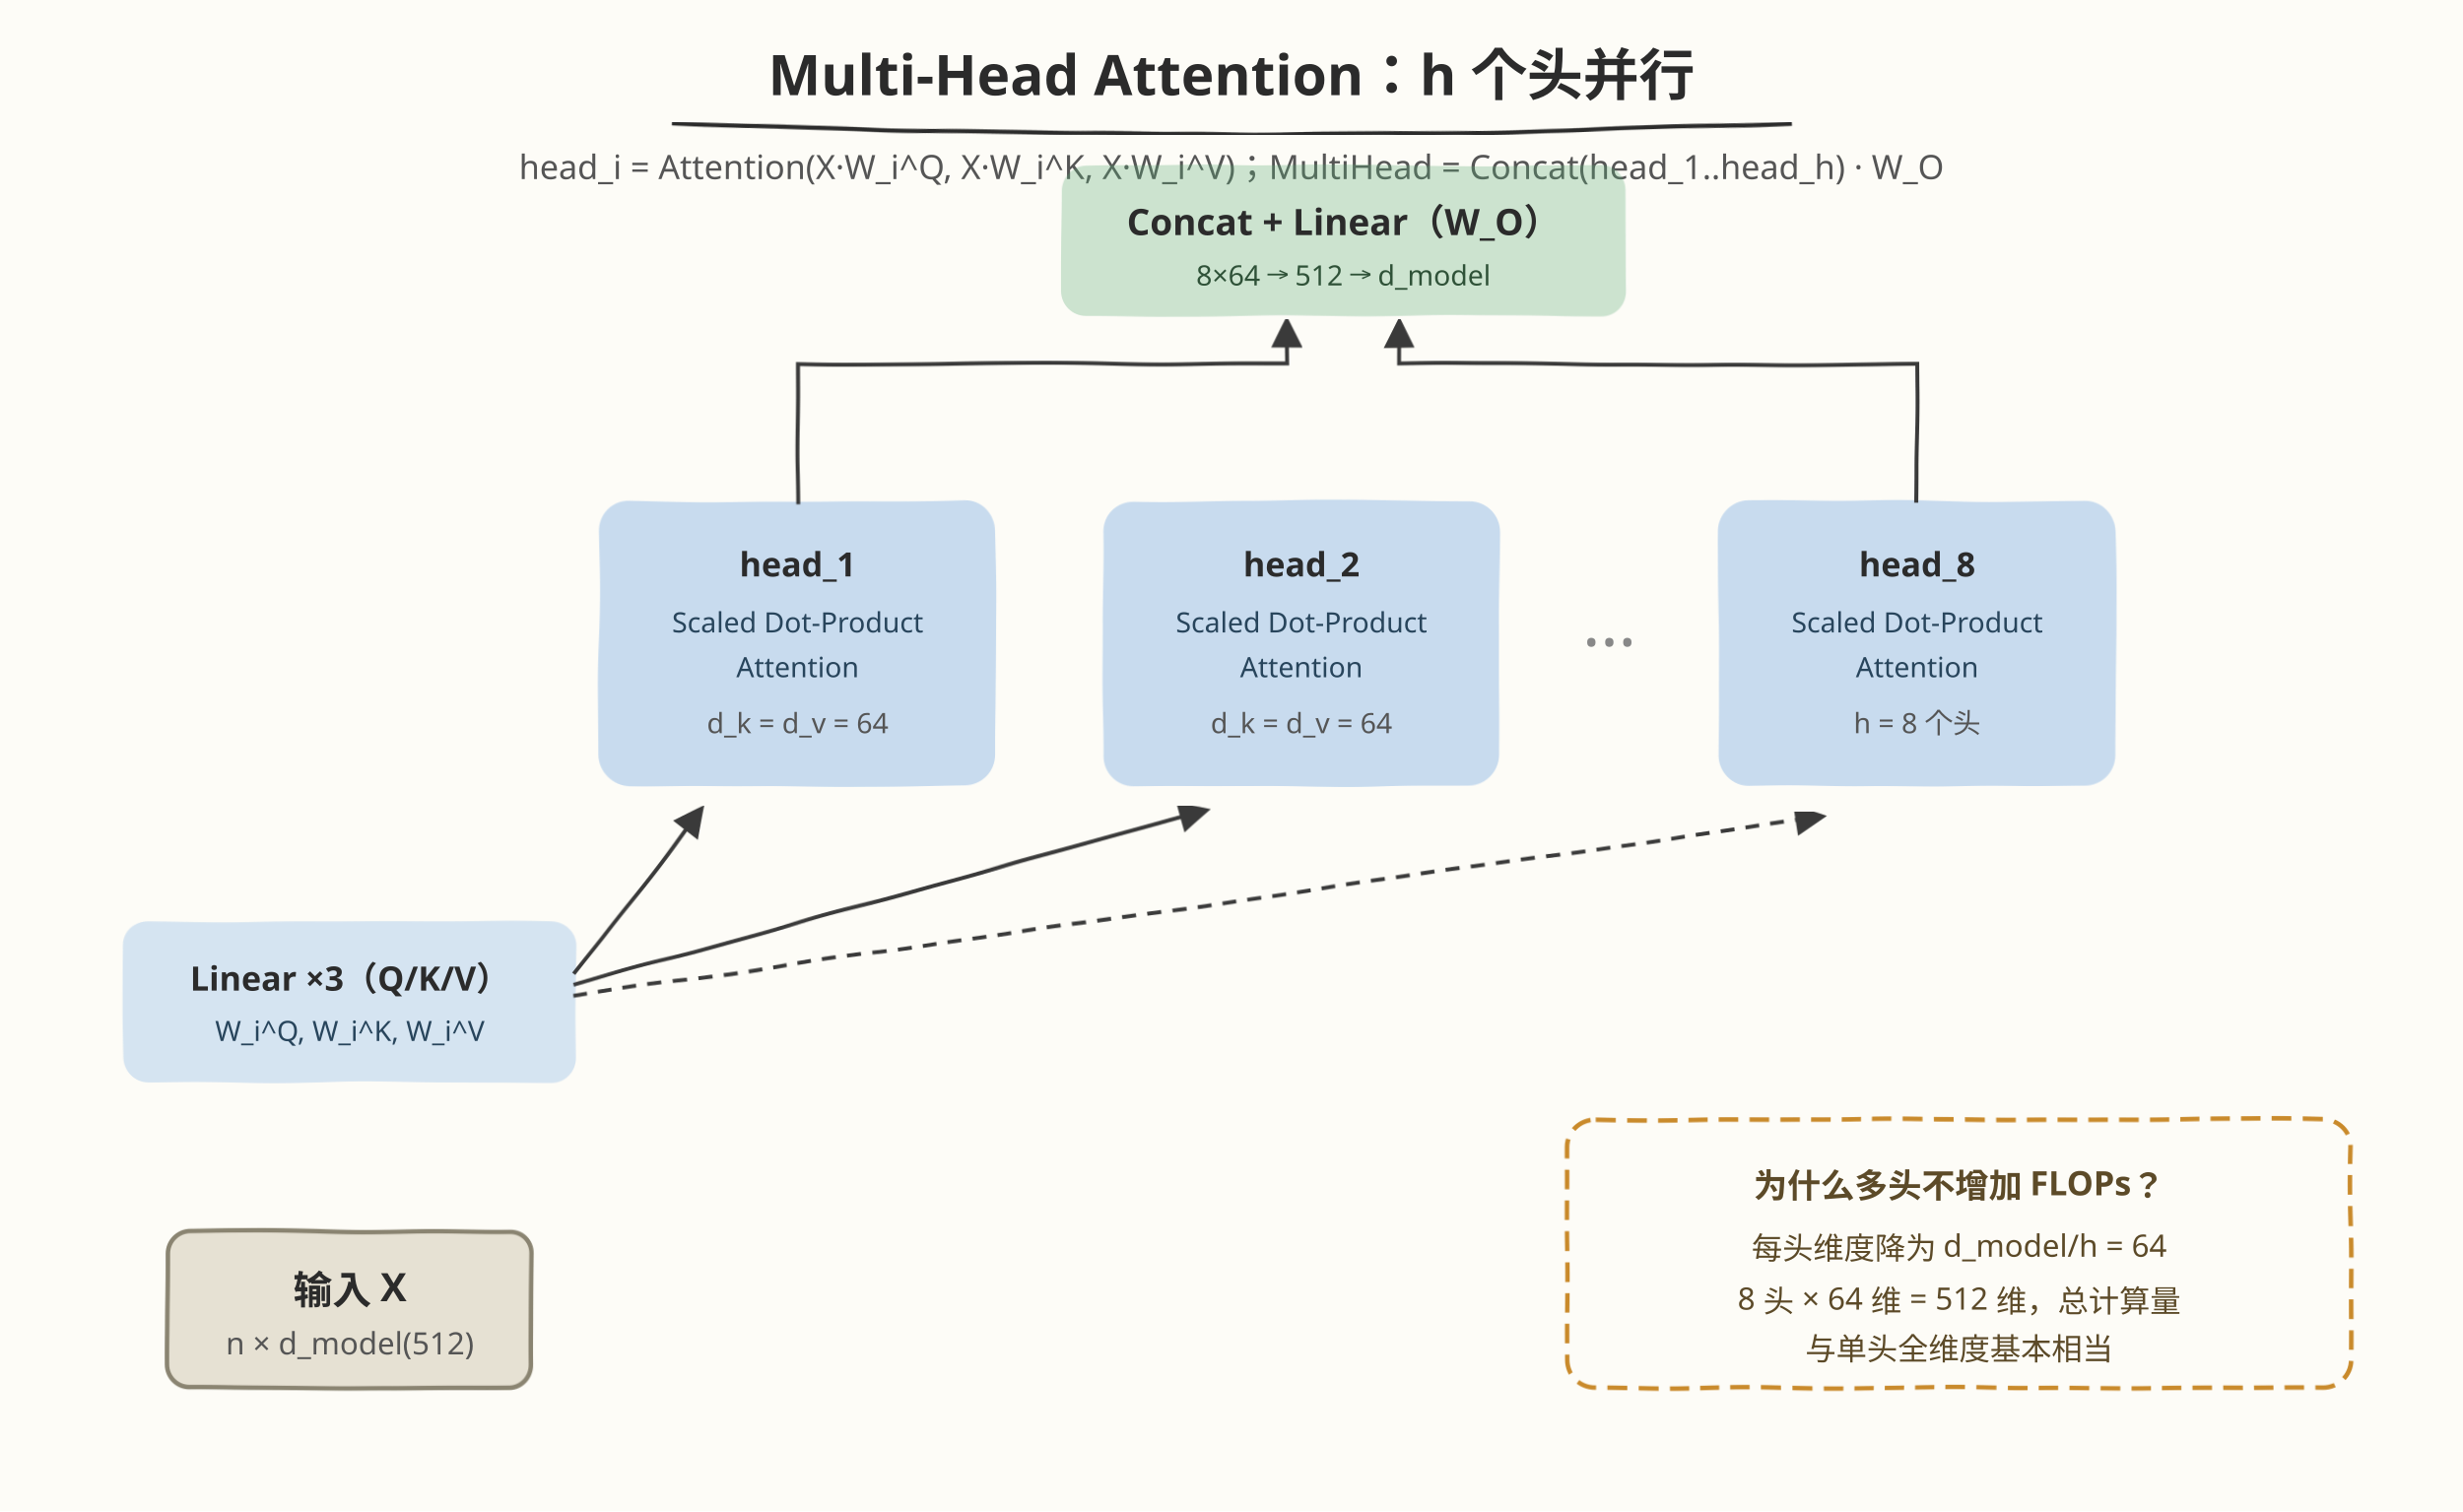
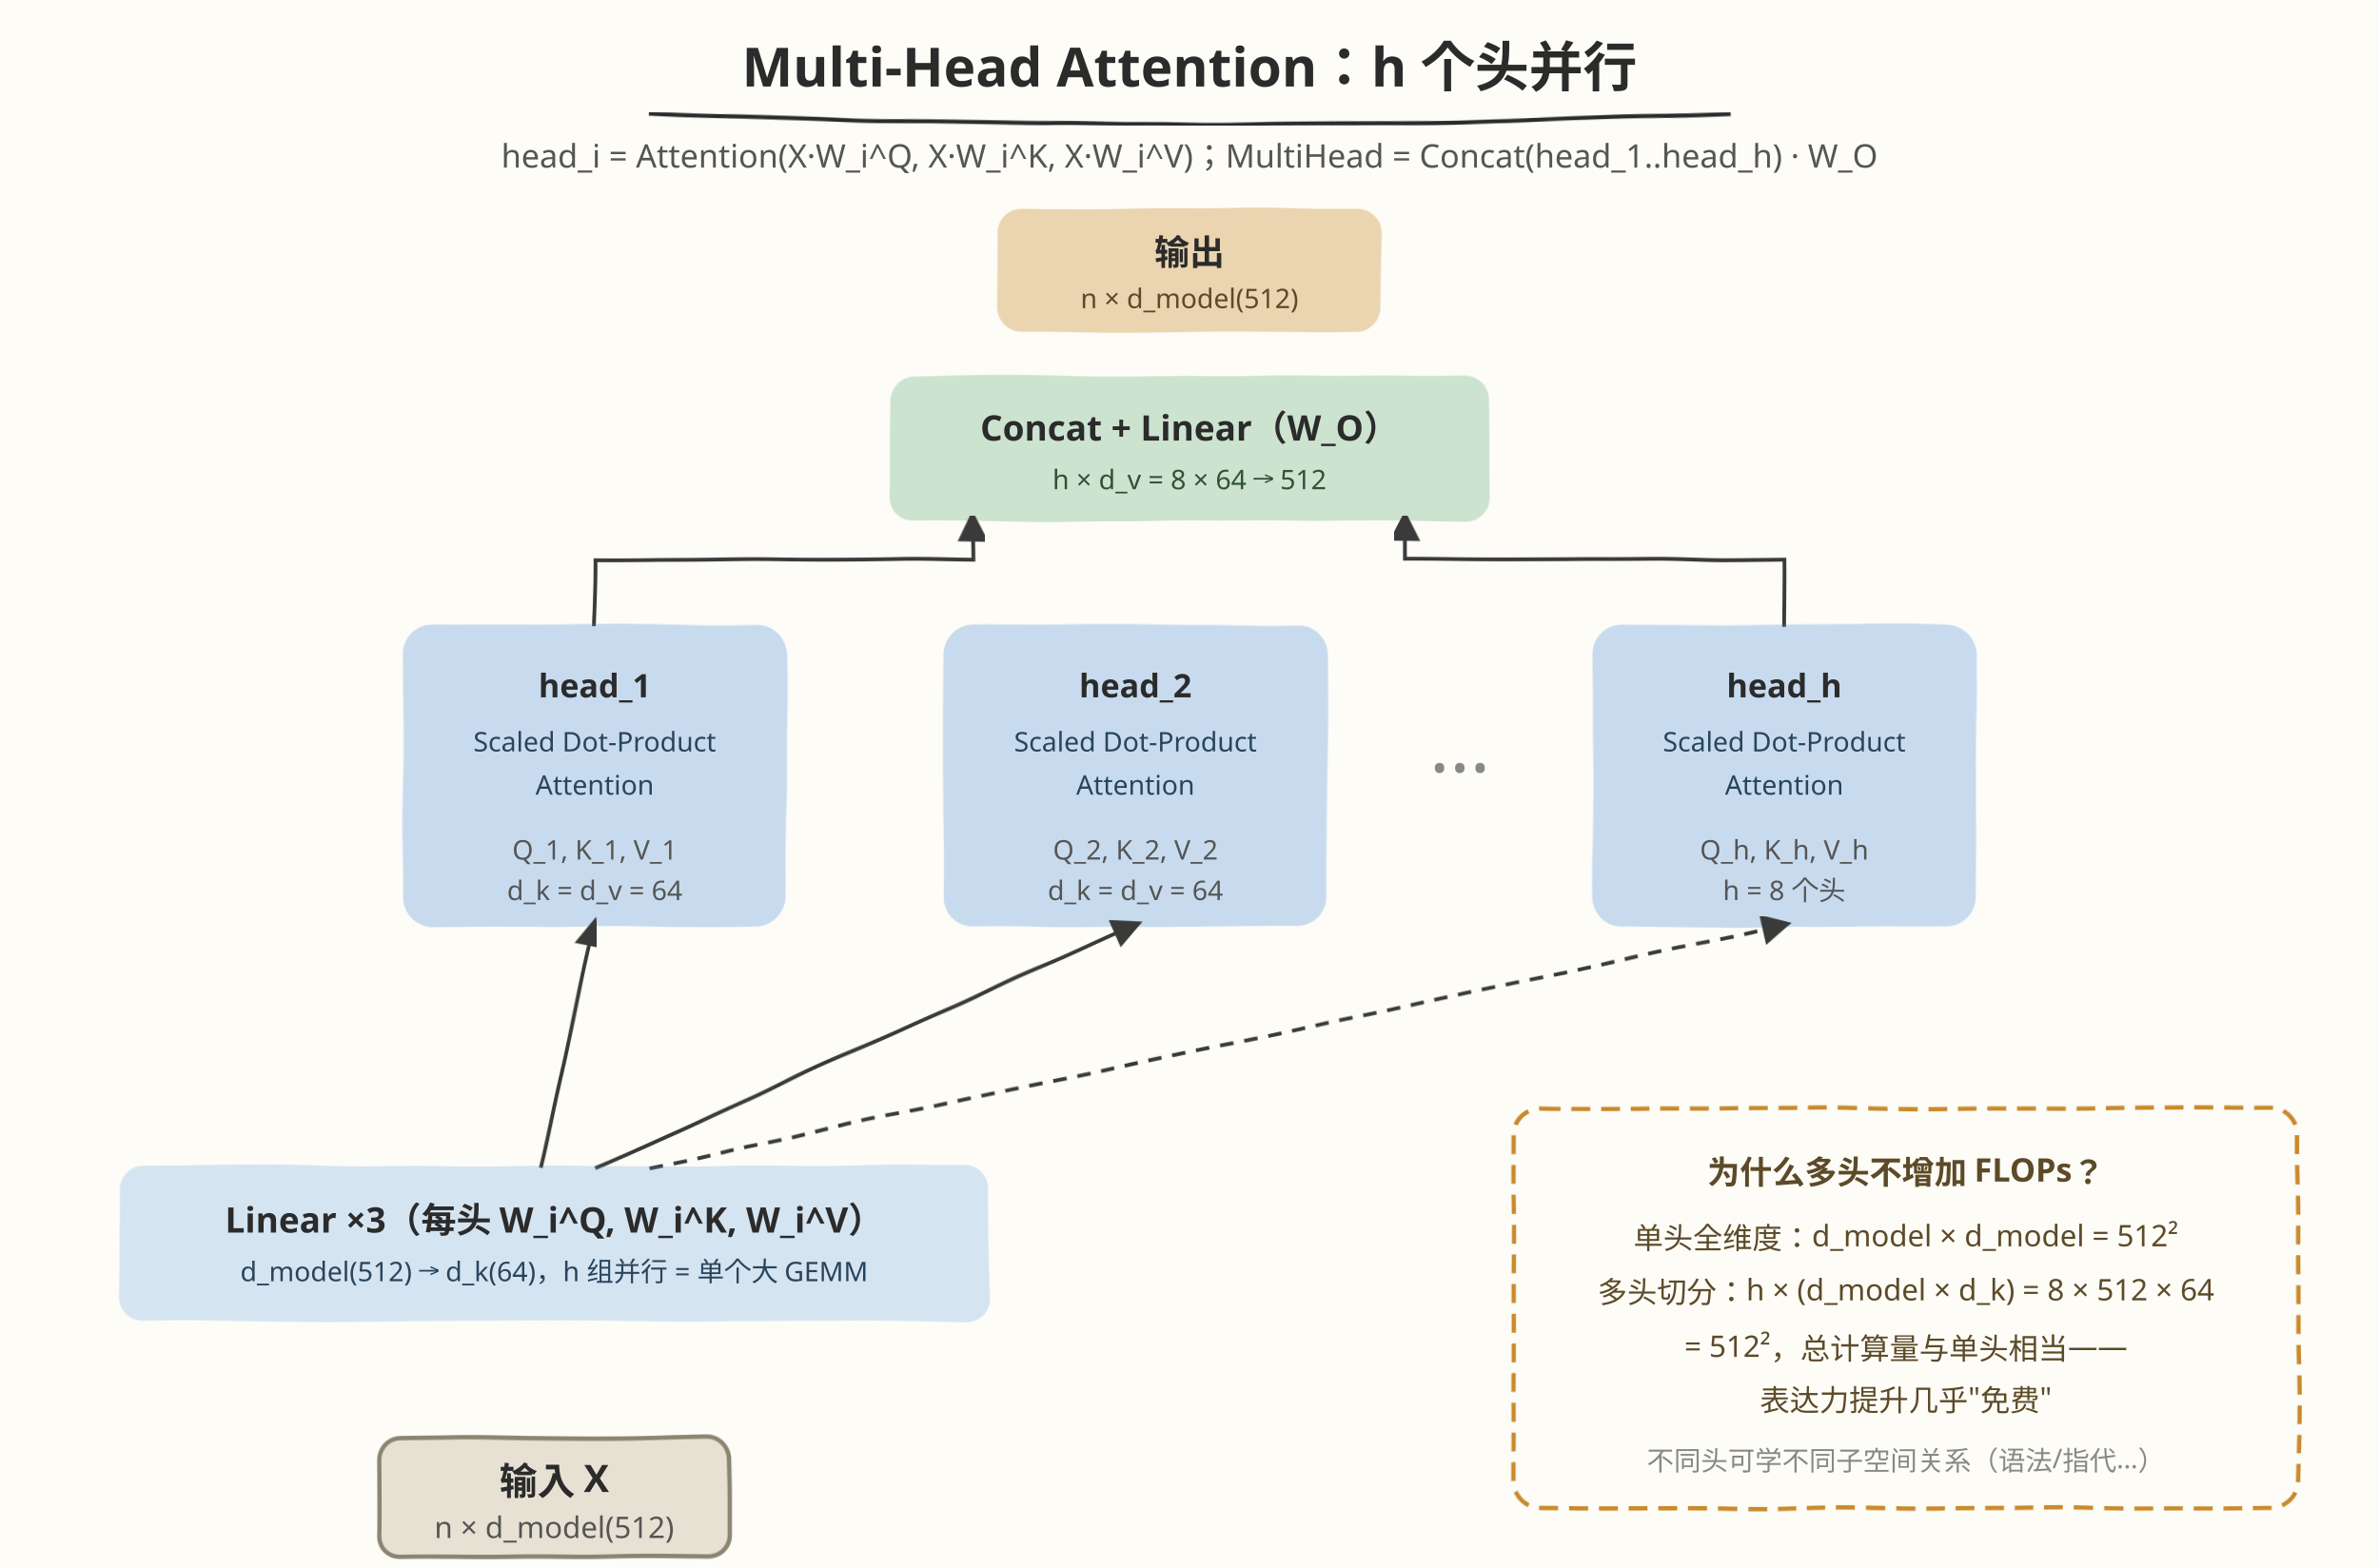
- <svg xmlns="http://www.w3.org/2000/svg" width="880" height="540" viewBox="0 0 880 540" font-family="'Comic Sans MS','Marker Felt','Segoe UI',cursive">
+ <svg xmlns="http://www.w3.org/2000/svg" width="880" height="580" viewBox="0 0 880 580" font-family="'Comic Sans MS','Kaiti SC','Marker Felt','Segoe UI',cursive">
  <defs>
    <filter id="sk" x="-3%" y="-3%" width="106%" height="106%">
      <feTurbulence type="fractalNoise" baseFrequency="0.018" numOctaves="2" seed="29" result="n" />
      <feDisplacementMap in="SourceGraphic" in2="n" scale="1.8" />
    </filter>
    <marker id="ar" markerWidth="8" markerHeight="8" refX="6" refY="4" orient="auto">
      <path d="M0,0 L8,4 L0,8 z" fill="#3a3a3a" />
    </marker>
  </defs>
-   <rect width="880" height="540" fill="#fdfcf7" />
-   <text x="440" y="34" text-anchor="middle" font-size="20" font-weight="bold" fill="#2b2b2b">Multi-Head Attention：h 个头并行</text>
-   <path d="M 240 44 Q 440 52 640 44" stroke="#2b2b2b" stroke-width="1.5" fill="none" filter="url(#sk)" />
-   <text x="440" y="64" text-anchor="middle" font-size="12" fill="#555">head_i = Attention(X·W_i^Q, X·W_i^K, X·W_i^V)；MultiHead = Concat(head_1..head_h) · W_O</text>
+   <rect width="880" height="580" fill="#fdfcf7" />
+   <text x="440" y="32" text-anchor="middle" font-size="20" font-weight="bold" fill="#2b2b2b">Multi-Head Attention：h 个头并行</text>
+   <path d="M 240 42 Q 440 50 640 42" stroke="#2b2b2b" stroke-width="1.5" fill="none" filter="url(#sk)" />
+   <text x="440" y="62" text-anchor="middle" font-size="12" fill="#555">head_i = Attention(X·W_i^Q, X·W_i^K, X·W_i^V)；MultiHead = Concat(head_1..head_h) · W_O</text>
  <g filter="url(#sk)">
-     <rect x="60" y="440" width="130" height="56" rx="8" fill="#e6e1d3" stroke="#8a8471" stroke-width="1.6" />
+     <rect x="370" y="78" width="140" height="44" rx="8" fill="#c98a2b" opacity="0.35" stroke="#c98a2b" stroke-width="1.8" />
  </g>
-   <text x="125" y="466" text-anchor="middle" font-size="14" font-weight="bold" fill="#2b2b2b">输入 X</text>
-   <text x="125" y="484" text-anchor="middle" font-size="11" fill="#555">n × d_model(512)</text>
-   <path d="M 125 440 L 125 392" stroke="#3a3a3a" stroke-width="1.6" marker-end="url(#ar)" filter="url(#sk)" />
+   <text x="440" y="98" text-anchor="middle" font-size="13" font-weight="bold" fill="#2b2b2b">输出</text>
+   <text x="440" y="114" text-anchor="middle" font-size="10" fill="#5c4a28">n × d_model(512)</text>
+   <path d="M 440 122 L 440 138" stroke="#3a3a3a" stroke-width="1.6" marker-end="url(#ar)" filter="url(#sk)" />
  <g filter="url(#sk)">
-     <rect x="45" y="330" width="160" height="56" rx="8" fill="#4a8edb" opacity="0.22" stroke="#4a8edb" stroke-width="1.6" />
+     <rect x="330" y="140" width="220" height="52" rx="8" fill="#57a773" opacity="0.30" stroke="#57a773" stroke-width="1.8" />
  </g>
-   <text x="125" y="354" text-anchor="middle" font-size="12" font-weight="bold" fill="#2b2b2b">Linear ×3（Q/K/V）</text>
-   <text x="125" y="372" text-anchor="middle" font-size="10" fill="#28455c">W_i^Q, W_i^K, W_i^V</text>
-   <path d="M 205 348 L 250 290" stroke="#3a3a3a" stroke-width="1.4" marker-end="url(#ar)" filter="url(#sk)" />
-   <path d="M 205 352 L 430 290" stroke="#3a3a3a" stroke-width="1.4" marker-end="url(#ar)" filter="url(#sk)" />
-   <path d="M 205 356 L 650 292" stroke="#3a3a3a" stroke-width="1.4" stroke-dasharray="5 4" marker-end="url(#ar)" filter="url(#sk)" />
+   <text x="440" y="163" text-anchor="middle" font-size="13" font-weight="bold" fill="#2b2b2b">Concat + Linear（W_O）</text>
+   <text x="440" y="181" text-anchor="middle" font-size="10" fill="#2f5238">h × d_v = 8 × 64 → 512</text>
+   <path d="M 220 232 L 220 207 L 360 207 L 360 192" stroke="#3a3a3a" stroke-width="1.4" fill="none" marker-end="url(#ar)" filter="url(#sk)" />
+   <path d="M 420 232 L 420 192" stroke="#3a3a3a" stroke-width="1.4" fill="none" marker-end="url(#ar)" filter="url(#sk)" />
+   <path d="M 660 232 L 660 207 L 520 207 L 520 192" stroke="#3a3a3a" stroke-width="1.4" fill="none" marker-end="url(#ar)" filter="url(#sk)" />
  <g filter="url(#sk)">
-     <rect x="215" y="180" width="140" height="100" rx="10" fill="#4a8edb" opacity="0.30" stroke="#4a8edb" stroke-width="1.8" />
+     <rect x="150" y="232" width="140" height="110" rx="10" fill="#4a8edb" opacity="0.30" stroke="#4a8edb" stroke-width="1.8" />
  </g>
-   <text x="285" y="206" text-anchor="middle" font-size="12" font-weight="bold" fill="#2b2b2b">head_1</text>
-   <text x="285" y="226" text-anchor="middle" font-size="10" fill="#28455c">Scaled Dot-Product</text>
-   <text x="285" y="242" text-anchor="middle" font-size="10" fill="#28455c">Attention</text>
-   <text x="285" y="262" text-anchor="middle" font-size="10" fill="#555">d_k = d_v = 64</text>
+   <text x="220" y="258" text-anchor="middle" font-size="12" font-weight="bold" fill="#2b2b2b">head_1</text>
+   <text x="220" y="278" text-anchor="middle" font-size="10" fill="#28455c">Scaled Dot-Product</text>
+   <text x="220" y="294" text-anchor="middle" font-size="10" fill="#28455c">Attention</text>
+   <text x="220" y="318" text-anchor="middle" font-size="10" fill="#555">Q_1, K_1, V_1</text>
+   <text x="220" y="333" text-anchor="middle" font-size="10" fill="#555">d_k = d_v = 64</text>
  <g filter="url(#sk)">
-     <rect x="395" y="180" width="140" height="100" rx="10" fill="#4a8edb" opacity="0.30" stroke="#4a8edb" stroke-width="1.8" />
+     <rect x="350" y="232" width="140" height="110" rx="10" fill="#4a8edb" opacity="0.30" stroke="#4a8edb" stroke-width="1.8" />
  </g>
-   <text x="465" y="206" text-anchor="middle" font-size="12" font-weight="bold" fill="#2b2b2b">head_2</text>
-   <text x="465" y="226" text-anchor="middle" font-size="10" fill="#28455c">Scaled Dot-Product</text>
-   <text x="465" y="242" text-anchor="middle" font-size="10" fill="#28455c">Attention</text>
-   <text x="465" y="262" text-anchor="middle" font-size="10" fill="#555">d_k = d_v = 64</text>
-   <text x="575" y="238" text-anchor="middle" font-size="24" fill="#888">···</text>
+   <text x="420" y="258" text-anchor="middle" font-size="12" font-weight="bold" fill="#2b2b2b">head_2</text>
+   <text x="420" y="278" text-anchor="middle" font-size="10" fill="#28455c">Scaled Dot-Product</text>
+   <text x="420" y="294" text-anchor="middle" font-size="10" fill="#28455c">Attention</text>
+   <text x="420" y="318" text-anchor="middle" font-size="10" fill="#555">Q_2, K_2, V_2</text>
+   <text x="420" y="333" text-anchor="middle" font-size="10" fill="#555">d_k = d_v = 64</text>
+   <text x="540" y="294" text-anchor="middle" font-size="28" fill="#888">···</text>
  <g filter="url(#sk)">
-     <rect x="615" y="180" width="140" height="100" rx="10" fill="#4a8edb" opacity="0.30" stroke="#4a8edb" stroke-width="1.8" />
+     <rect x="590" y="232" width="140" height="110" rx="10" fill="#4a8edb" opacity="0.30" stroke="#4a8edb" stroke-width="1.8" />
  </g>
-   <text x="685" y="206" text-anchor="middle" font-size="12" font-weight="bold" fill="#2b2b2b">head_8</text>
-   <text x="685" y="226" text-anchor="middle" font-size="10" fill="#28455c">Scaled Dot-Product</text>
-   <text x="685" y="242" text-anchor="middle" font-size="10" fill="#28455c">Attention</text>
-   <text x="685" y="262" text-anchor="middle" font-size="10" fill="#555">h = 8 个头</text>
-   <path d="M 285 180 L 285 130 L 460 130 L 460 116" stroke="#3a3a3a" stroke-width="1.4" fill="none" marker-end="url(#ar)" filter="url(#sk)" />
-   <path d="M 465 180 L 465 116" stroke="#3a3a3a" stroke-width="1.4" fill="none" marker-end="url(#ar)" filter="url(#sk)" />
-   <path d="M 685 180 L 685 130 L 500 130 L 500 116" stroke="#3a3a3a" stroke-width="1.4" fill="none" marker-end="url(#ar)" filter="url(#sk)" />
+   <text x="660" y="258" text-anchor="middle" font-size="12" font-weight="bold" fill="#2b2b2b">head_h</text>
+   <text x="660" y="278" text-anchor="middle" font-size="10" fill="#28455c">Scaled Dot-Product</text>
+   <text x="660" y="294" text-anchor="middle" font-size="10" fill="#28455c">Attention</text>
+   <text x="660" y="318" text-anchor="middle" font-size="10" fill="#555">Q_h, K_h, V_h</text>
+   <text x="660" y="333" text-anchor="middle" font-size="10" fill="#555">h = 8 个头</text>
+   <path d="M 200 432 L 220 342" stroke="#3a3a3a" stroke-width="1.4" marker-end="url(#ar)" filter="url(#sk)" />
+   <path d="M 220 432 L 420 342" stroke="#3a3a3a" stroke-width="1.4" marker-end="url(#ar)" filter="url(#sk)" />
+   <path d="M 240 432 L 660 342" stroke="#3a3a3a" stroke-width="1.4" stroke-dasharray="5 4" marker-end="url(#ar)" filter="url(#sk)" />
  <g filter="url(#sk)">
-     <rect x="380" y="60" width="200" height="52" rx="8" fill="#57a773" opacity="0.30" stroke="#57a773" stroke-width="1.8" />
+     <rect x="45" y="432" width="320" height="56" rx="8" fill="#4a8edb" opacity="0.22" stroke="#4a8edb" stroke-width="1.6" />
  </g>
-   <text x="480" y="84" text-anchor="middle" font-size="13" font-weight="bold" fill="#2b2b2b">Concat + Linear（W_O）</text>
-   <text x="480" y="102" text-anchor="middle" font-size="10" fill="#2f5238">8×64 → 512 → d_model</text>
-   <path d="M 480 60 L 480 28" stroke="#3a3a3a" stroke-width="1.6" marker-end="url(#ar)" filter="url(#sk)" />
+   <text x="205" y="456" text-anchor="middle" font-size="13" font-weight="bold" fill="#2b2b2b">Linear ×3（每头 W_i^Q, W_i^K, W_i^V）</text>
+   <text x="205" y="474" text-anchor="middle" font-size="10" fill="#28455c">d_model(512) → d_k(64)，h 组并行 = 单个大 GEMM</text>
+   <path d="M 205 532 L 205 488" stroke="#3a3a3a" stroke-width="1.6" marker-end="url(#ar)" filter="url(#sk)" />
  <g filter="url(#sk)">
-     <rect x="560" y="400" width="280" height="96" rx="10" fill="none" stroke="#c98a2b" stroke-width="1.6" stroke-dasharray="7 4" />
+     <rect x="140" y="532" width="130" height="44" rx="8" fill="#e6e1d3" stroke="#8a8471" stroke-width="1.6" />
  </g>
-   <text x="700" y="428" text-anchor="middle" font-size="12" font-weight="bold" fill="#5c4a28">为什么多头不增加 FLOPs？</text>
-   <text x="700" y="450" text-anchor="middle" font-size="11" fill="#5c4a28">每头维度降为 d_model/h = 64</text>
-   <text x="700" y="468" text-anchor="middle" font-size="11" fill="#5c4a28">8 头 × 64 维 = 512 维，总计算量</text>
-   <text x="700" y="486" text-anchor="middle" font-size="11" fill="#5c4a28">与单头全维度基本相当</text>
+   <text x="205" y="553" text-anchor="middle" font-size="14" font-weight="bold" fill="#2b2b2b">输入 X</text>
+   <text x="205" y="569" text-anchor="middle" font-size="11" fill="#555">n × d_model(512)</text>
+   <g filter="url(#sk)">
+     <rect x="560" y="410" width="290" height="148" rx="10" fill="none" stroke="#c98a2b" stroke-width="1.6" stroke-dasharray="7 4" />
+   </g>
+   <text x="705" y="438" text-anchor="middle" font-size="12" font-weight="bold" fill="#5c4a28">为什么多头不增加 FLOPs？</text>
+   <text x="705" y="462" text-anchor="middle" font-size="11" fill="#5c4a28">单头全维度：d_model × d_model = 512²</text>
+   <text x="705" y="482" text-anchor="middle" font-size="11" fill="#5c4a28">多头切分：h × (d_model × d_k) = 8 × 512 × 64</text>
+   <text x="705" y="502" text-anchor="middle" font-size="11" fill="#5c4a28">　 = 512²，总计算量与单头相当——</text>
+   <text x="705" y="522" text-anchor="middle" font-size="11" fill="#5c4a28">表达力提升几乎"免费"</text>
+   <text x="705" y="544" text-anchor="middle" font-size="10" fill="#888">不同头可学不同子空间关系（语法/指代…）</text>
</svg>
